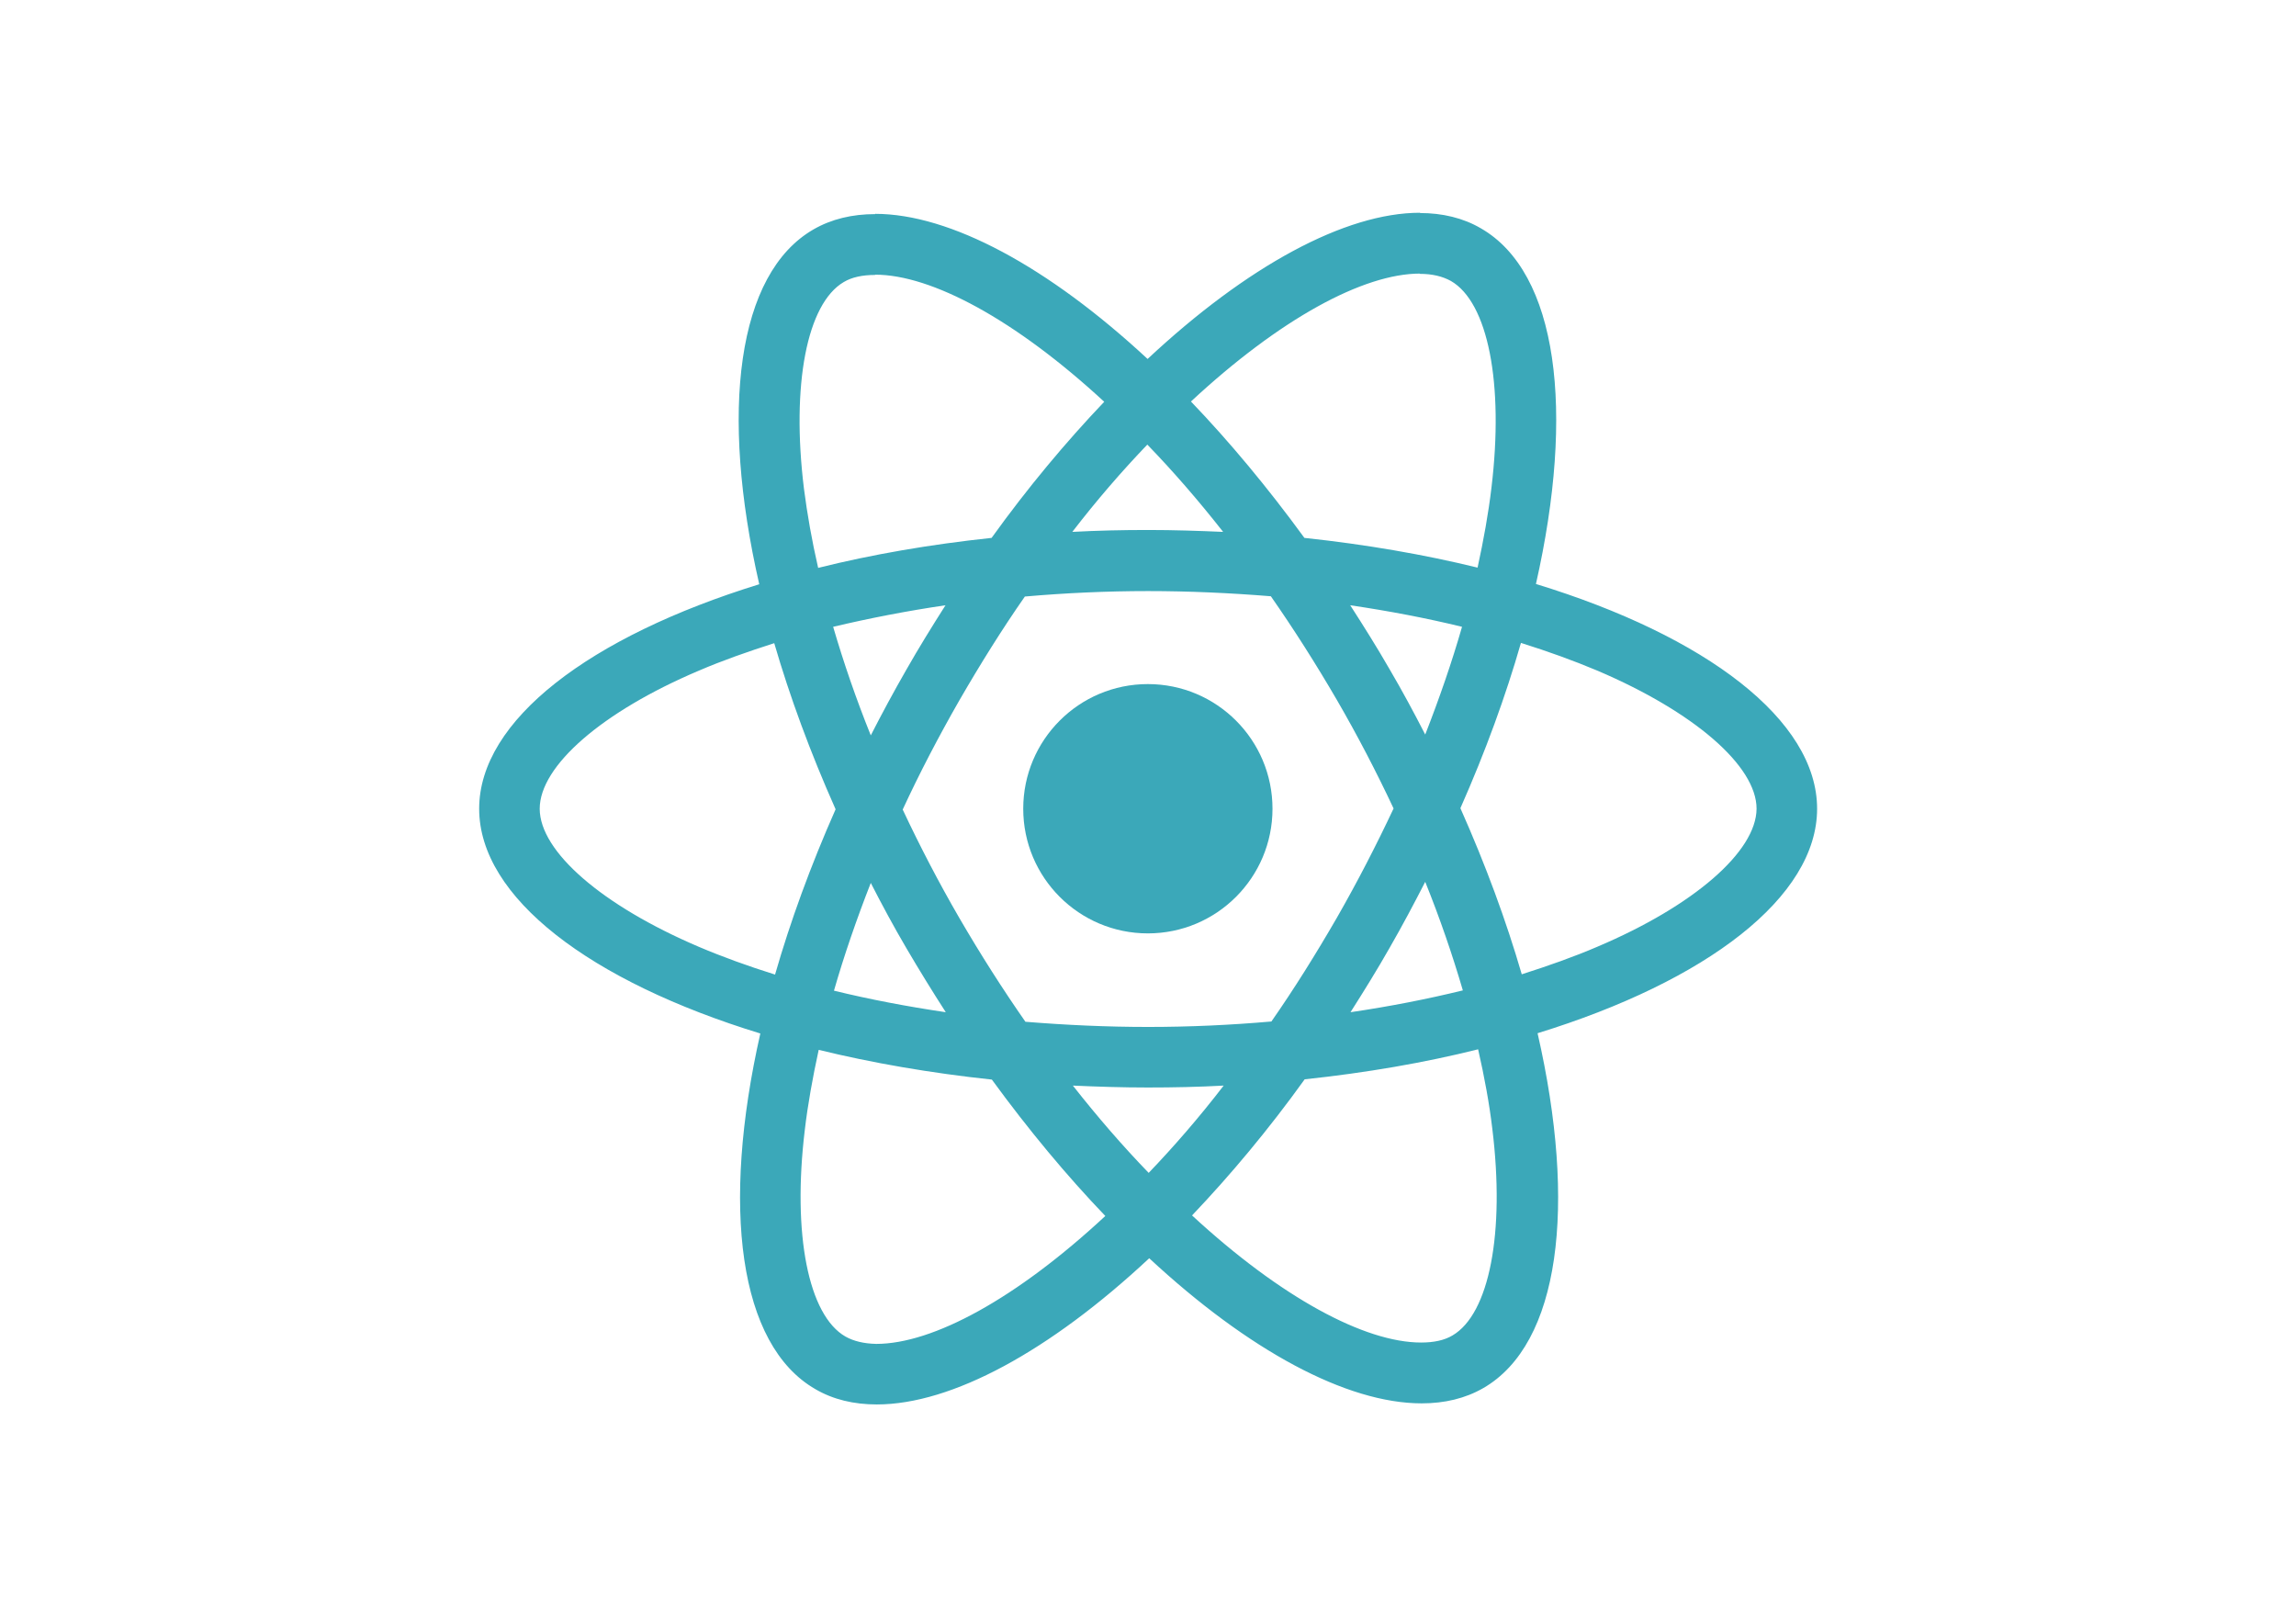
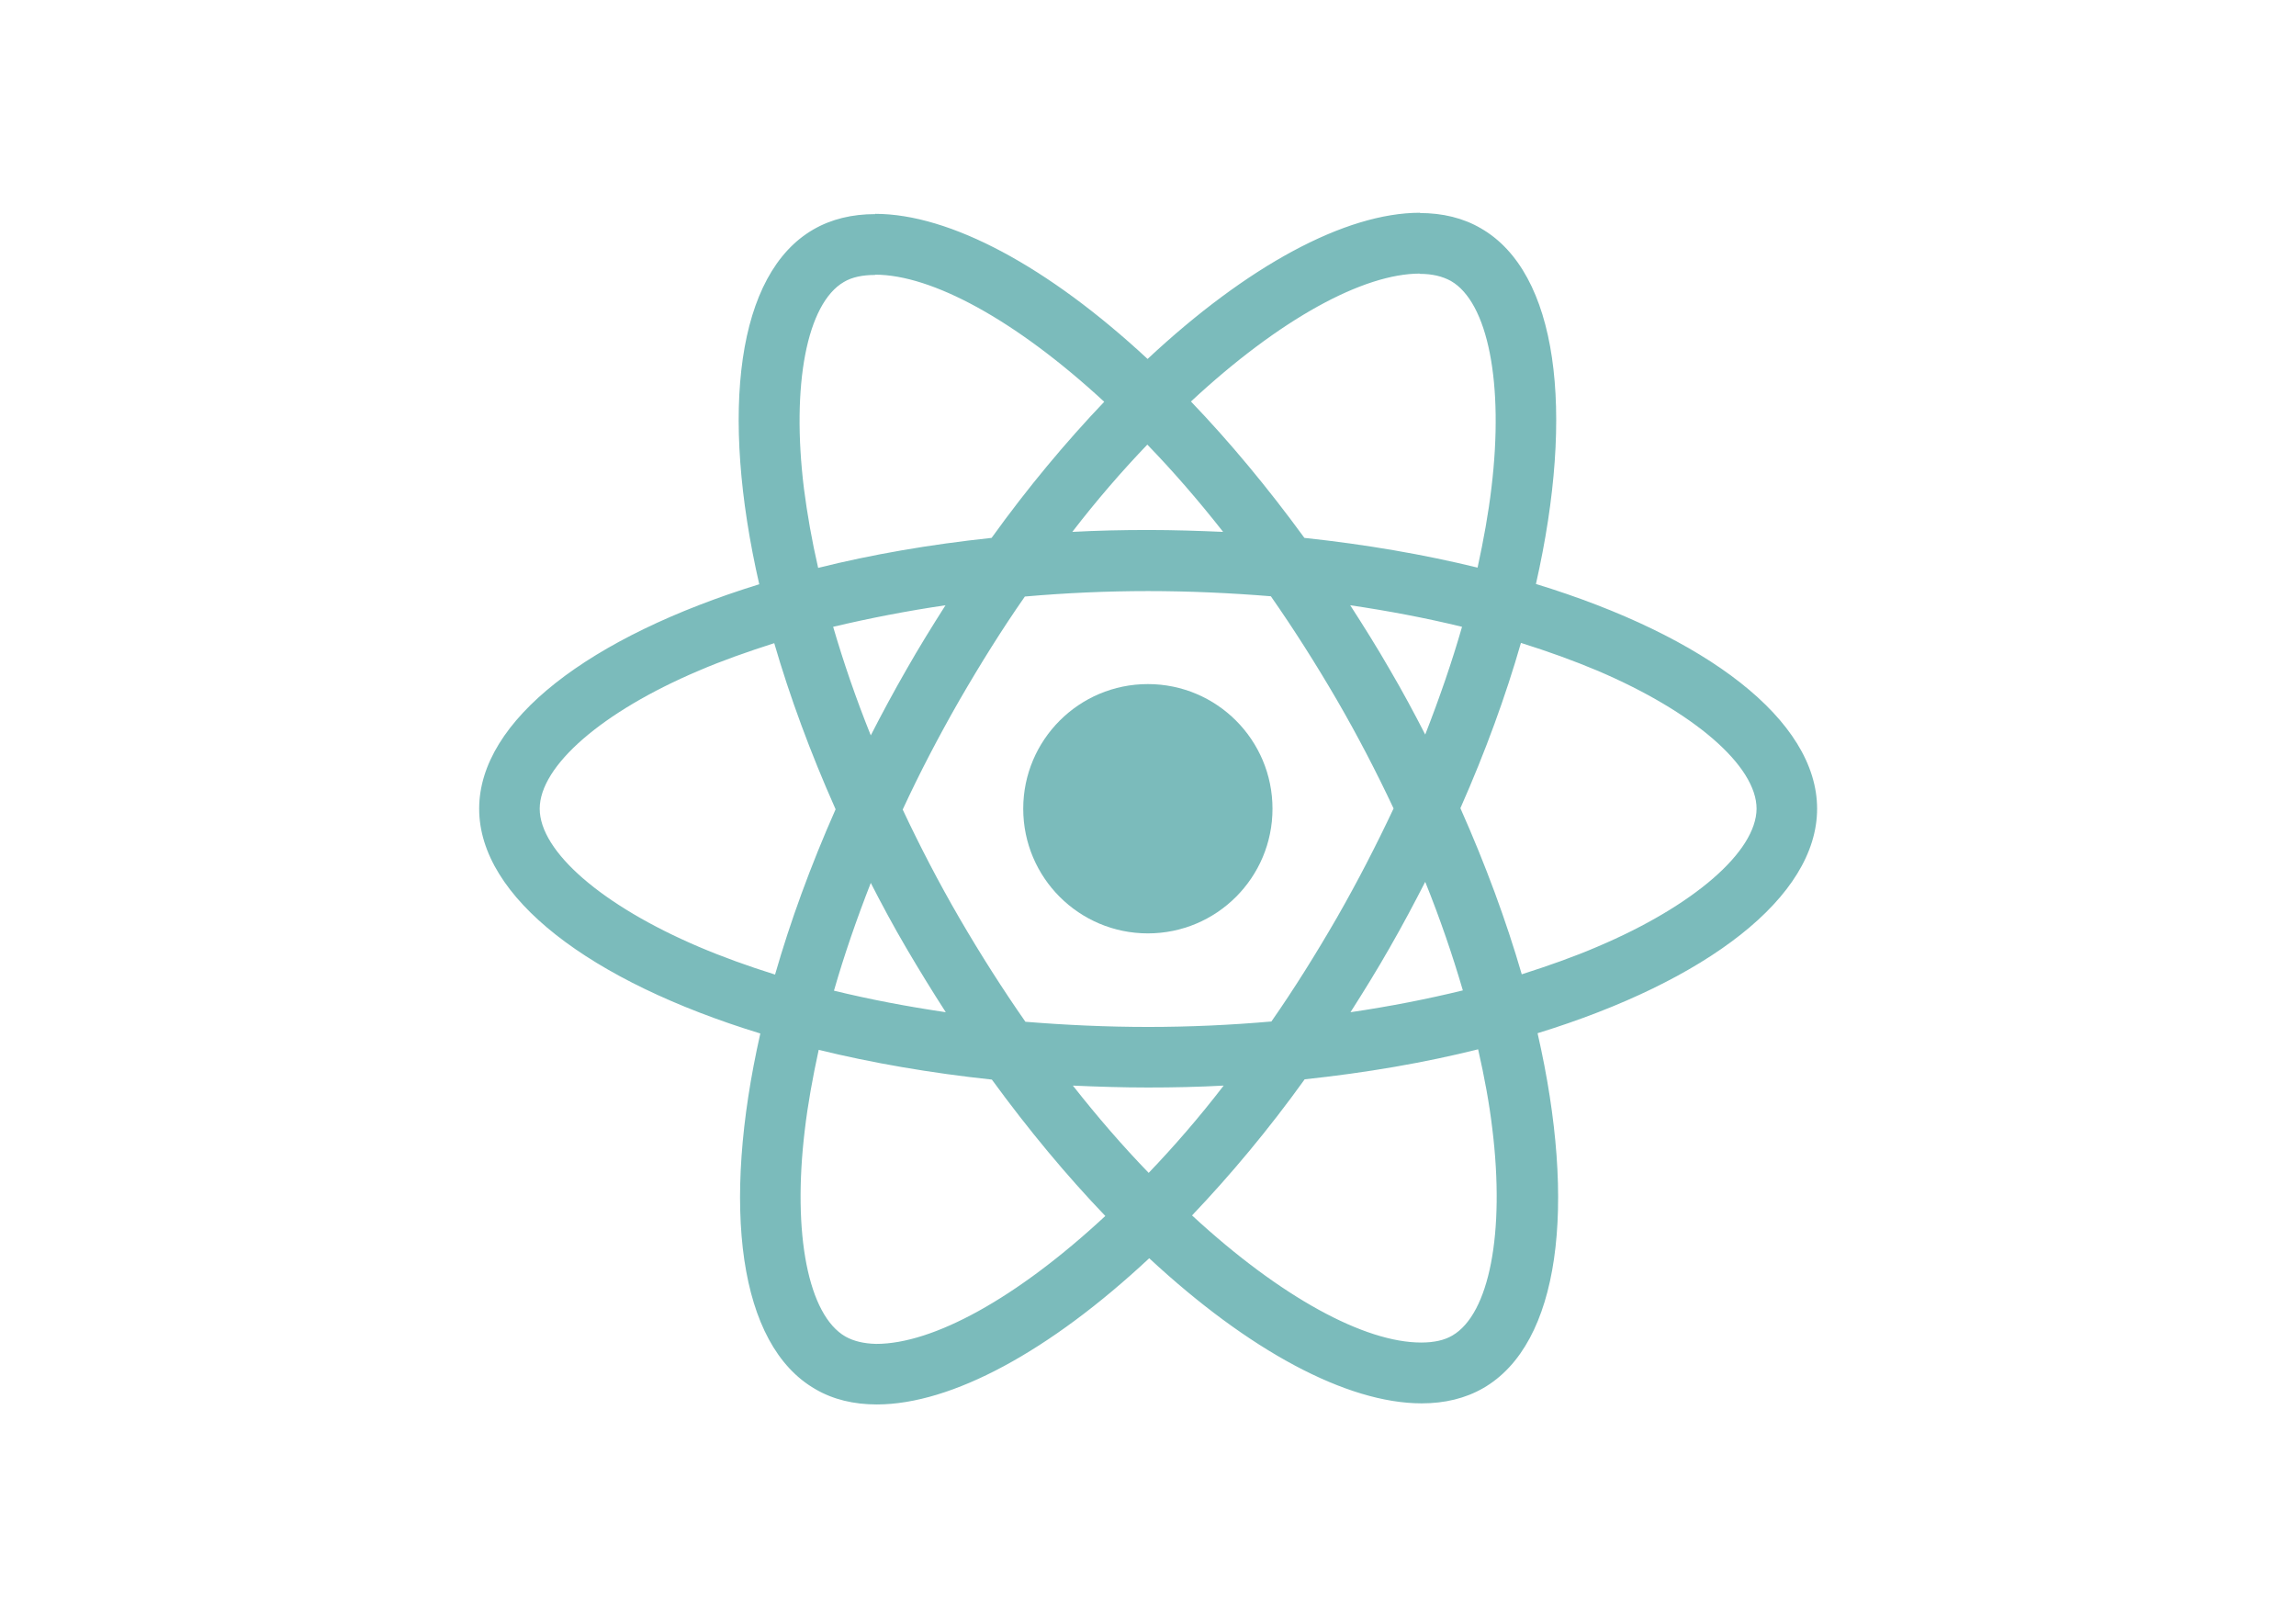
<svg xmlns="http://www.w3.org/2000/svg" viewBox="0 0 841.9 595.3">
-   <g fill="#3ba8b9">
+   <g fill="#399999aa">
    <path d="M666.3 296.5c0-32.5-40.7-63.3-103.1-82.4 14.4-63.6 8-114.2-20.2-130.4-6.5-3.8-14.1-5.6-22.4-5.6v22.3c4.6 0 8.3.9 11.4 2.6 13.6 7.8 19.5 37.5 14.9 75.7-1.1 9.4-2.9 19.3-5.1 29.4-19.6-4.8-41-8.5-63.5-10.9-13.5-18.5-27.5-35.3-41.6-50 32.6-30.3 63.2-46.9 84-46.9V78c-27.5 0-63.5 19.6-99.9 53.6-36.4-33.8-72.4-53.2-99.9-53.2v22.3c20.7 0 51.4 16.5 84 46.6-14 14.7-28 31.4-41.3 49.9-22.6 2.4-44 6.1-63.6 11-2.3-10-4-19.7-5.2-29-4.7-38.2 1.1-67.9 14.6-75.8 3-1.8 6.9-2.6 11.5-2.6V78.5c-8.4 0-16 1.8-22.6 5.6-28.1 16.2-34.4 66.7-19.9 130.1-62.2 19.2-102.7 49.9-102.7 82.3 0 32.5 40.7 63.3 103.1 82.4-14.4 63.6-8 114.2 20.2 130.4 6.5 3.8 14.1 5.6 22.5 5.6 27.5 0 63.5-19.6 99.9-53.6 36.4 33.8 72.4 53.2 99.9 53.2 8.4 0 16-1.8 22.6-5.6 28.1-16.2 34.4-66.7 19.9-130.1 62-19.1 102.5-49.9 102.5-82.3zm-130.2-66.7c-3.7 12.9-8.3 26.2-13.5 39.5-4.1-8-8.4-16-13.1-24-4.6-8-9.5-15.8-14.4-23.4 14.2 2.1 27.9 4.7 41 7.9zm-45.8 106.5c-7.8 13.5-15.8 26.3-24.1 38.2-14.9 1.3-30 2-45.2 2-15.1 0-30.2-.7-45-1.9-8.3-11.9-16.4-24.6-24.2-38-7.6-13.1-14.5-26.4-20.8-39.8 6.2-13.4 13.2-26.8 20.7-39.9 7.8-13.5 15.8-26.3 24.1-38.2 14.9-1.3 30-2 45.2-2 15.1 0 30.2.7 45 1.9 8.3 11.9 16.4 24.6 24.2 38 7.6 13.1 14.5 26.4 20.8 39.8-6.3 13.4-13.2 26.8-20.7 39.9zm32.3-13c5.4 13.4 10 26.8 13.8 39.8-13.1 3.2-26.9 5.9-41.2 8 4.9-7.7 9.8-15.6 14.4-23.7 4.6-8 8.9-16.1 13-24.1zM421.2 430c-9.3-9.6-18.6-20.3-27.8-32 9 .4 18.2.7 27.5.7 9.4 0 18.7-.2 27.8-.7-9 11.7-18.3 22.4-27.5 32zm-74.4-58.9c-14.2-2.1-27.9-4.7-41-7.9 3.7-12.9 8.3-26.2 13.5-39.5 4.1 8 8.4 16 13.1 24 4.7 8 9.5 15.8 14.4 23.4zM420.7 163c9.3 9.6 18.6 20.3 27.8 32-9-.4-18.2-.7-27.5-.7-9.4 0-18.7.2-27.8.7 9-11.7 18.3-22.4 27.5-32zm-74 58.9c-4.9 7.7-9.8 15.6-14.4 23.7-4.6 8-8.9 16-13 24-5.4-13.4-10-26.8-13.8-39.8 13.1-3.1 26.9-5.8 41.2-7.9zm-90.5 125.2c-35.4-15.1-58.3-34.9-58.3-50.6 0-15.7 22.9-35.6 58.3-50.6 8.6-3.7 18-7 27.7-10.1 5.7 19.6 13.2 40 22.5 60.9-9.2 20.8-16.6 41.1-22.2 60.6-9.9-3.1-19.3-6.5-28-10.2zM310 490c-13.6-7.8-19.5-37.5-14.9-75.7 1.1-9.4 2.9-19.3 5.1-29.4 19.6 4.8 41 8.5 63.5 10.9 13.5 18.5 27.5 35.3 41.6 50-32.6 30.3-63.2 46.9-84 46.9-4.5-.1-8.3-1-11.3-2.7zm237.2-76.2c4.7 38.2-1.1 67.9-14.6 75.8-3 1.8-6.9 2.6-11.5 2.6-20.7 0-51.4-16.5-84-46.6 14-14.7 28-31.4 41.3-49.9 22.6-2.4 44-6.1 63.6-11 2.3 10.1 4.1 19.8 5.2 29.1zm38.5-66.7c-8.6 3.7-18 7-27.7 10.1-5.7-19.6-13.2-40-22.5-60.9 9.2-20.8 16.6-41.1 22.2-60.6 9.9 3.1 19.3 6.5 28.1 10.2 35.4 15.1 58.3 34.9 58.3 50.6-.1 15.7-23 35.6-58.4 50.6zM320.8 78.4z" />
    <circle cx="420.9" cy="296.5" r="45.7" />
    <path d="M520.5 78.1z" />
  </g>
</svg>
